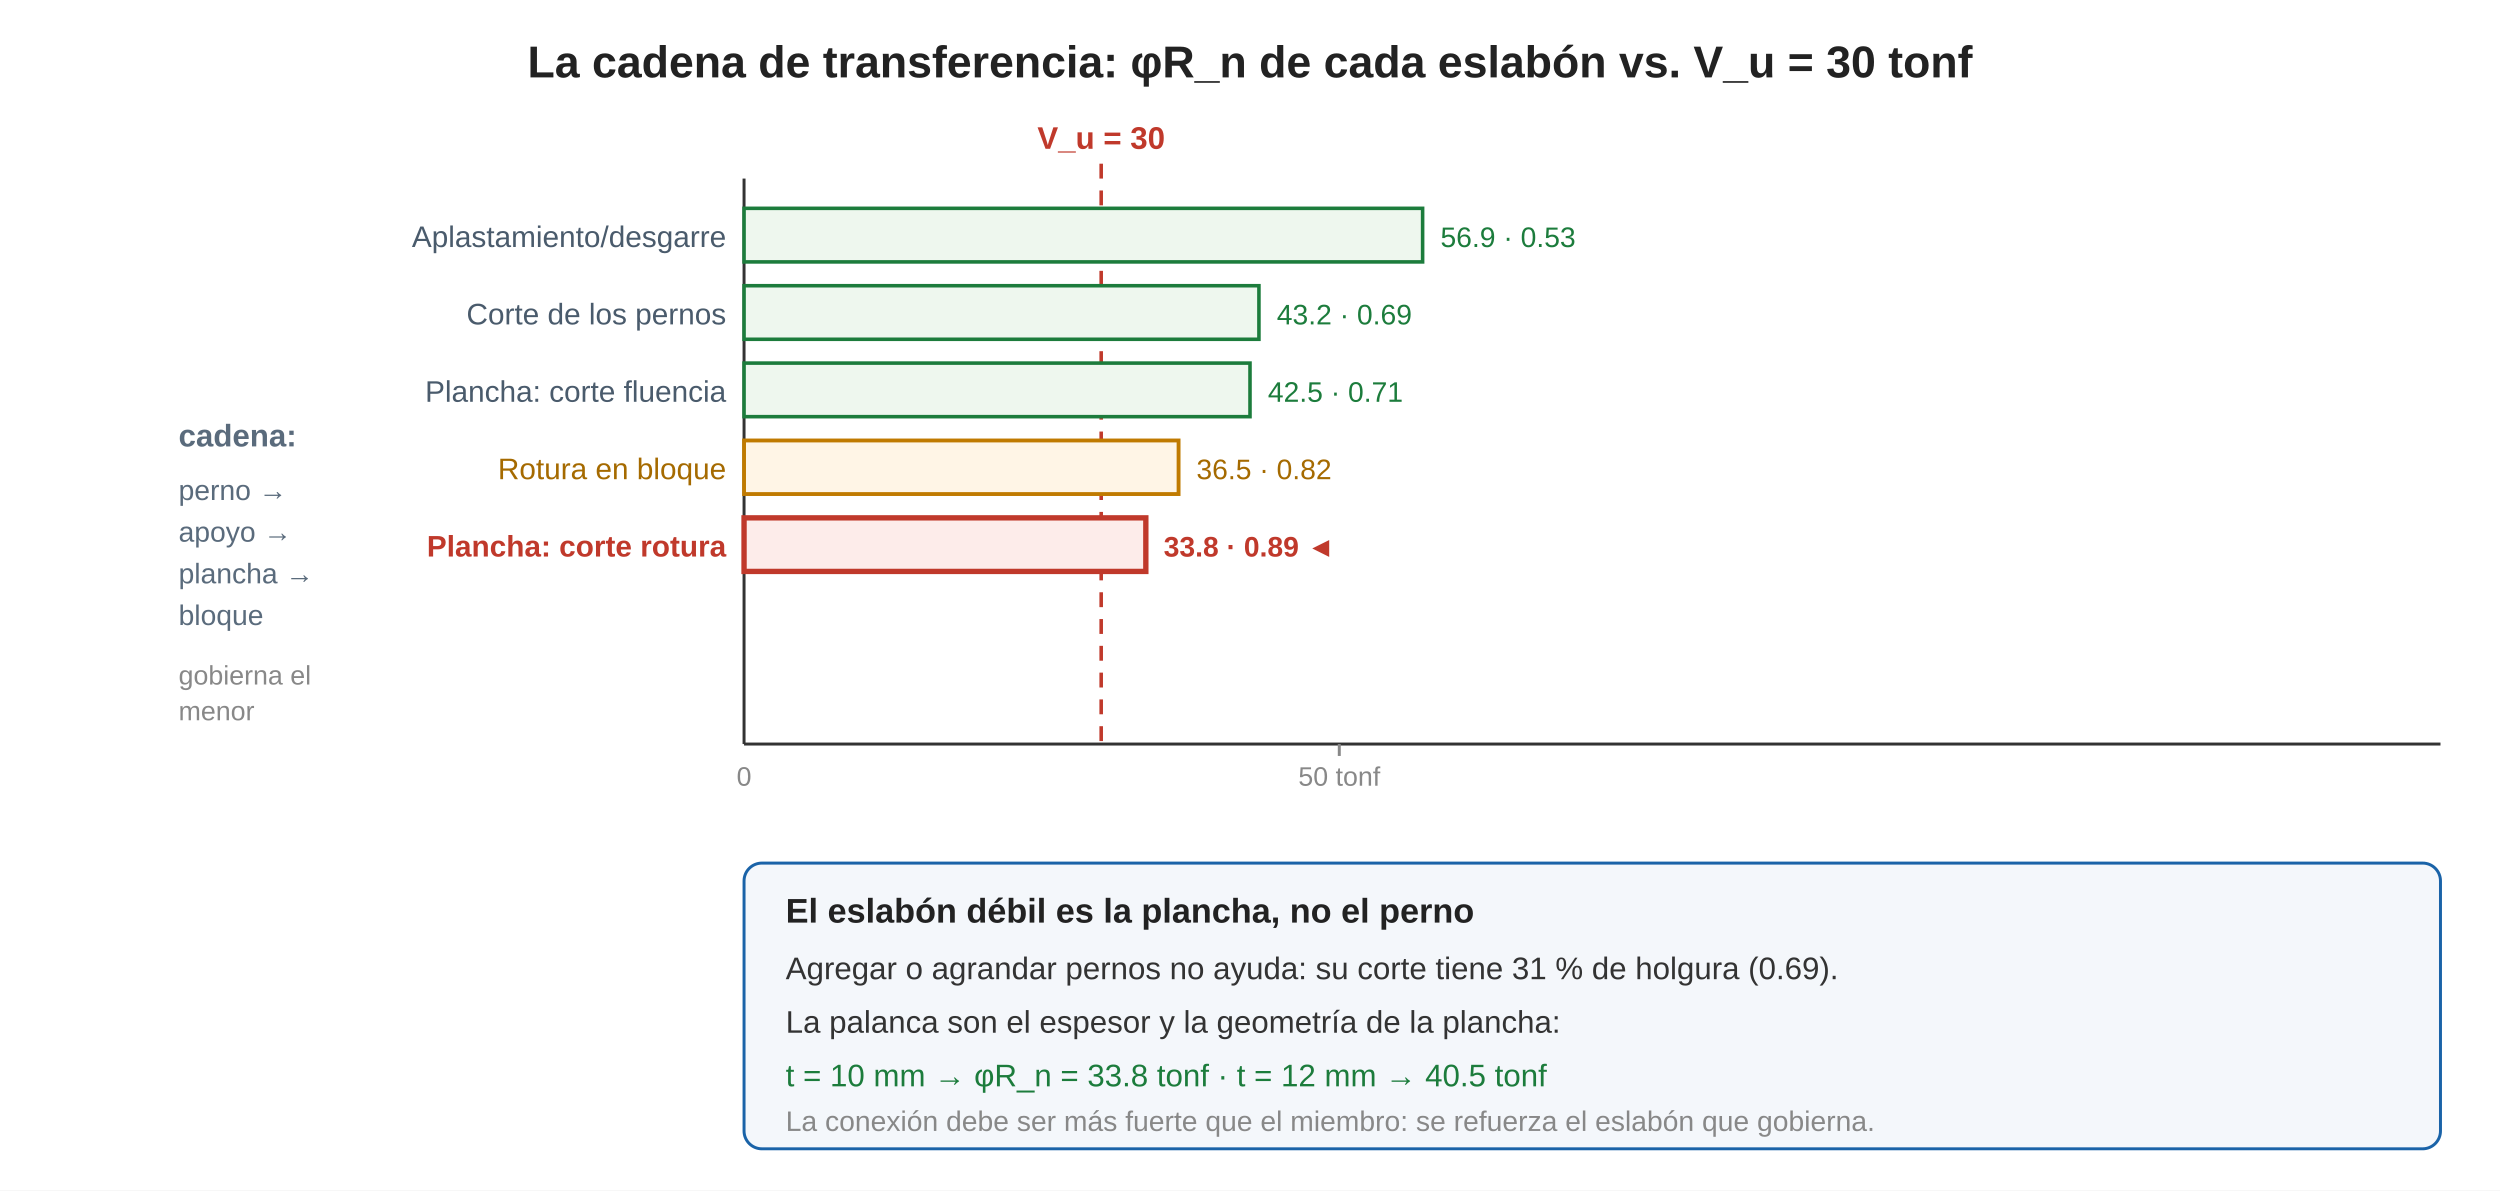
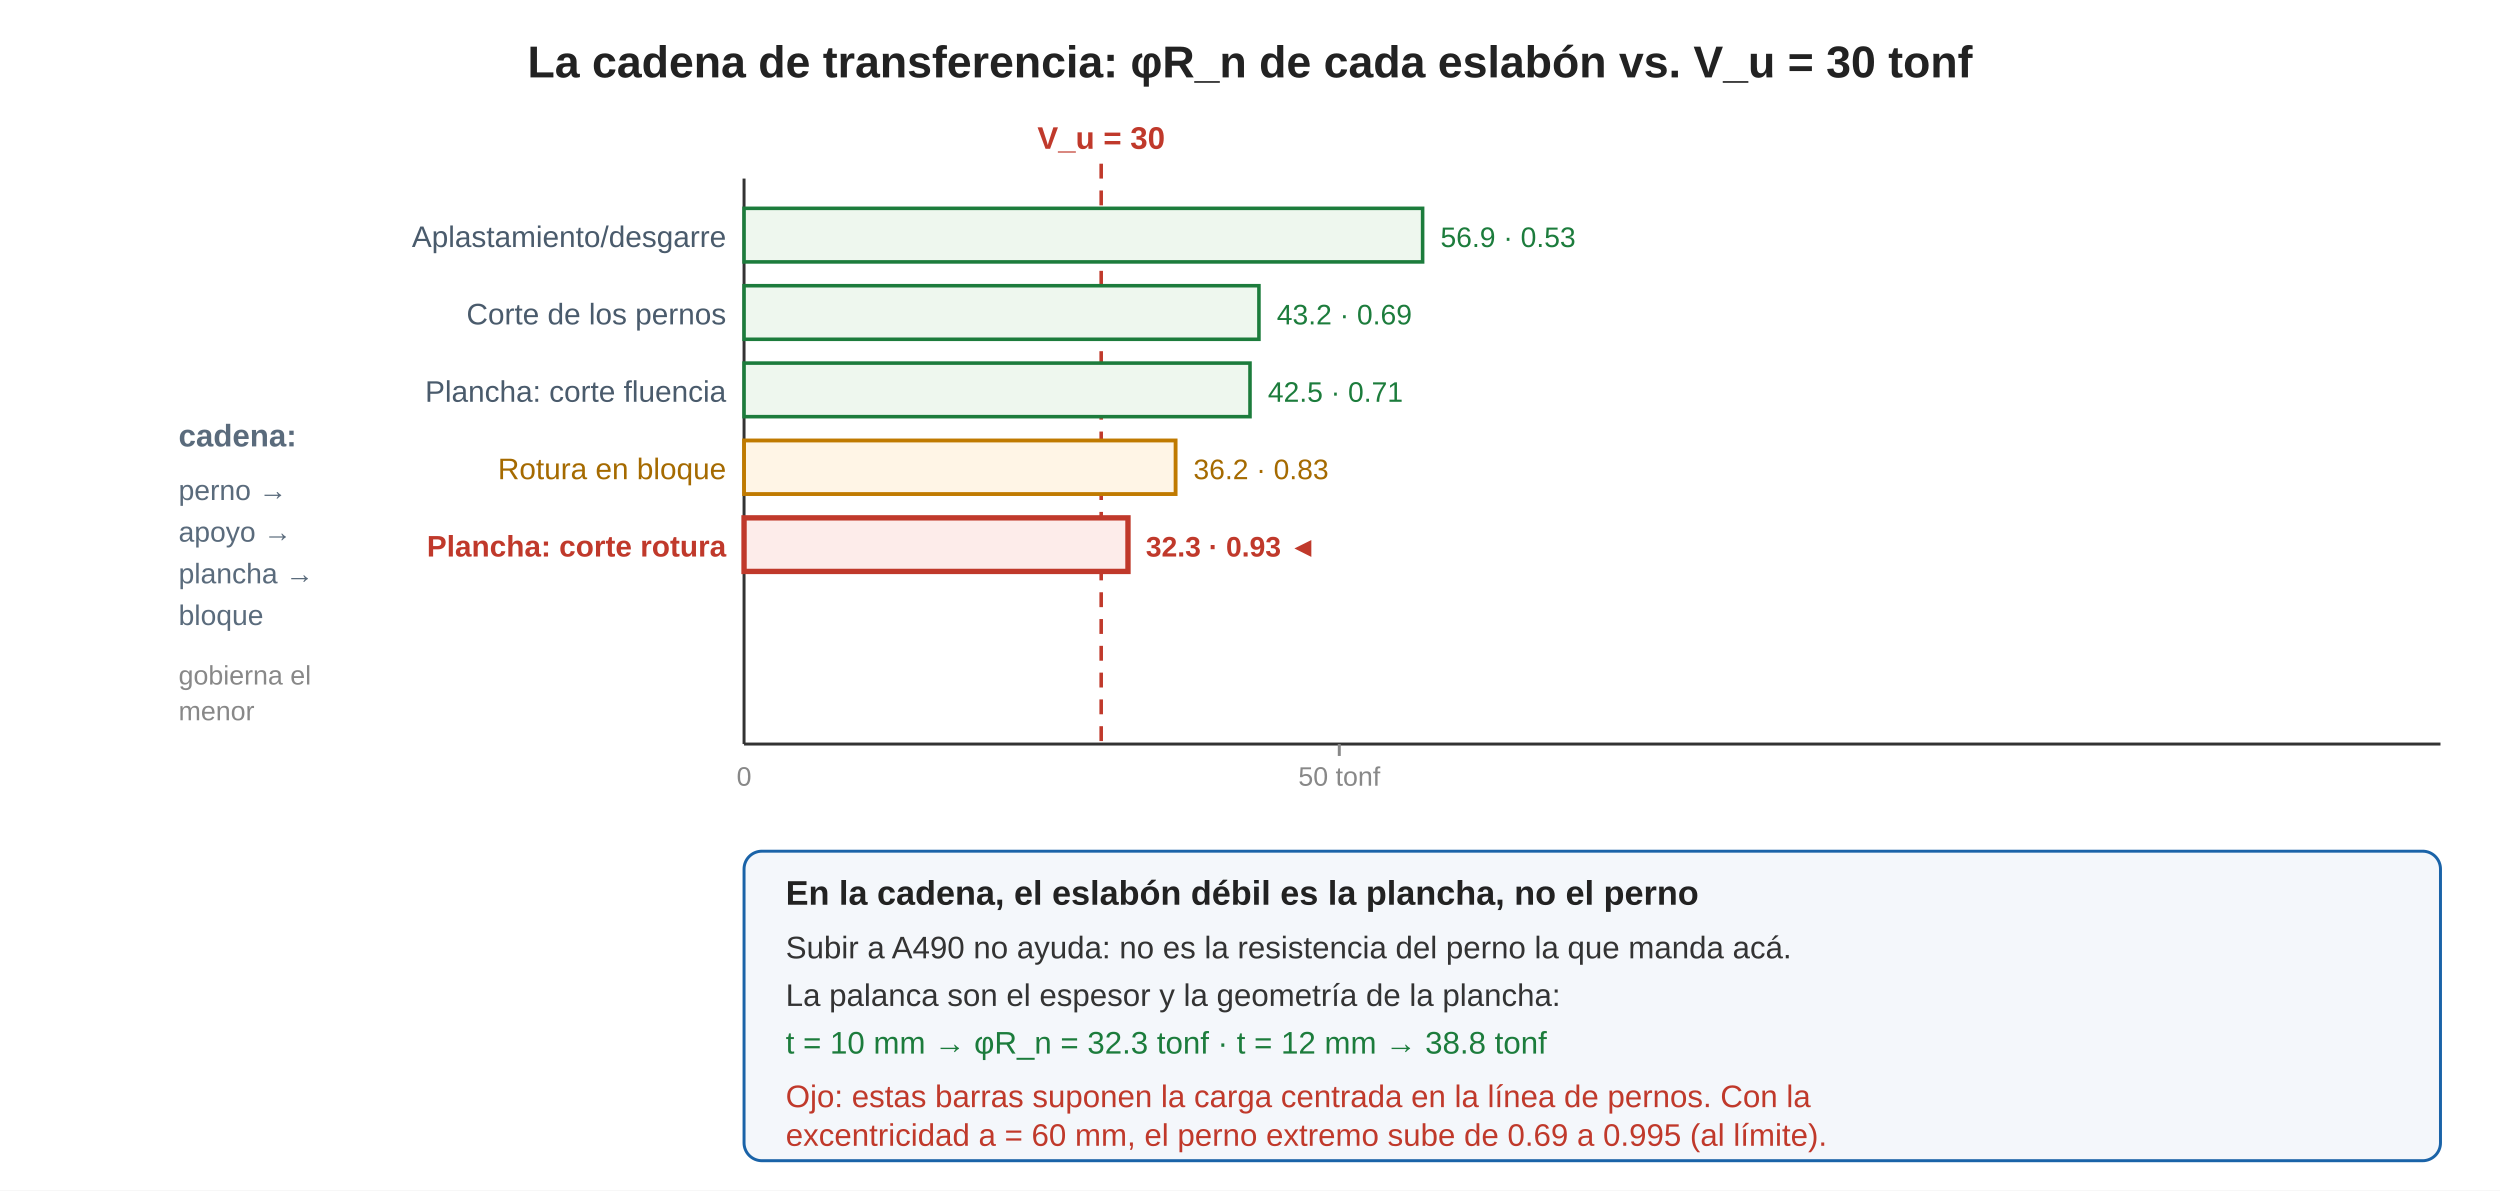
<svg xmlns="http://www.w3.org/2000/svg" viewBox="0 0 840 400" font-family="Segoe UI, Arial, sans-serif">
  <rect width="840" height="400" fill="#ffffff" />
  <text x="420" y="26" font-size="15" text-anchor="middle" fill="#222" font-weight="bold">La cadena de transferencia: φR_n de cada eslabón vs. V_u = 30 tonf</text>
  <line x1="250" y1="60" x2="250" y2="250" stroke="#333" stroke-width="1" />
  <line x1="250" y1="250" x2="820" y2="250" stroke="#333" stroke-width="1" />
  <line x1="370" y1="55" x2="370" y2="250" stroke="#c0392b" stroke-width="1.2" stroke-dasharray="5 4" />
  <text x="370" y="50" font-size="10.5" text-anchor="middle" fill="#c0392b" font-weight="bold">V_u = 30</text>
  <rect x="250" y="70" width="228" height="18" fill="#eef7ee" stroke="#1c7c3c" stroke-width="1.2" />
  <text x="244" y="83" font-size="10" text-anchor="end" fill="#4a5b6c">Aplastamiento/desgarre</text>
  <text x="484" y="83" font-size="9.5" fill="#1c7c3c">56.9 · 0.53</text>
  <rect x="250" y="96" width="173" height="18" fill="#eef7ee" stroke="#1c7c3c" stroke-width="1.2" />
  <text x="244" y="109" font-size="10" text-anchor="end" fill="#4a5b6c">Corte de los pernos</text>
  <text x="429" y="109" font-size="9.5" fill="#1c7c3c">43.2 · 0.69</text>
  <rect x="250" y="122" width="170" height="18" fill="#eef7ee" stroke="#1c7c3c" stroke-width="1.2" />
  <text x="244" y="135" font-size="10" text-anchor="end" fill="#4a5b6c">Plancha: corte fluencia</text>
  <text x="426" y="135" font-size="9.5" fill="#1c7c3c">42.5 · 0.71</text>
-   <rect x="250" y="148" width="146" height="18" fill="#fff5e6" stroke="#c07a00" stroke-width="1.3" />
+   <rect x="250" y="148" width="145" height="18" fill="#fff5e6" stroke="#c07a00" stroke-width="1.3" />
  <text x="244" y="161" font-size="10" text-anchor="end" fill="#a56a00">Rotura en bloque</text>
-   <text x="402" y="161" font-size="9.5" fill="#a56a00">36.5 · 0.82</text>
-   <rect x="250" y="174" width="135" height="18" fill="#fdecea" stroke="#c0392b" stroke-width="1.8" />
+   <text x="401" y="161" font-size="9.5" fill="#a56a00">36.2 · 0.83</text>
+   <rect x="250" y="174" width="129" height="18" fill="#fdecea" stroke="#c0392b" stroke-width="1.8" />
  <text x="244" y="187" font-size="10" text-anchor="end" fill="#c0392b" font-weight="bold">Plancha: corte rotura</text>
-   <text x="391" y="187" font-size="9.5" fill="#c0392b" font-weight="bold">33.8 · 0.89 ◄</text>
+   <text x="385" y="187" font-size="9.5" fill="#c0392b" font-weight="bold">32.3 · 0.93 ◄</text>
  <text x="250" y="264" font-size="9" text-anchor="middle" fill="#888">0</text>
  <text x="450" y="264" font-size="9" text-anchor="middle" fill="#888">50 tonf</text>
  <line x1="450" y1="250" x2="450" y2="254" stroke="#888" />
-   <rect x="250" y="290" width="570" height="96" rx="6" fill="#f4f7fb" stroke="#1a63a8" />
-   <text x="264" y="310" font-size="11.5" fill="#222" font-weight="bold">El eslabón débil es la plancha, no el perno</text>
-   <text x="264" y="329" font-size="10.5" fill="#333">Agregar o agrandar pernos no ayuda: su corte tiene 31 % de holgura (0.69).</text>
-   <text x="264" y="347" font-size="10.5" fill="#333">La palanca son el espesor y la geometría de la plancha:</text>
-   <text x="264" y="365" font-size="10.5" fill="#1c7c3c">   t = 10 mm → φR_n = 33.8 tonf   ·   t = 12 mm → 40.5 tonf</text>
-   <text x="264" y="380" font-size="9.5" fill="#888">La conexión debe ser más fuerte que el miembro: se refuerza el eslabón que gobierna.</text>
+   <rect x="250" y="286" width="570" height="104" rx="6" fill="#f4f7fb" stroke="#1a63a8" />
+   <text x="264" y="304" font-size="11.5" fill="#222" font-weight="bold">En la cadena, el eslabón débil es la plancha, no el perno</text>
+   <text x="264" y="322" font-size="10.5" fill="#333">Subir a A490 no ayuda: no es la resistencia del perno la que manda acá.</text>
+   <text x="264" y="338" font-size="10.5" fill="#333">La palanca son el espesor y la geometría de la plancha:</text>
+   <text x="264" y="354" font-size="10.5" fill="#1c7c3c">   t = 10 mm → φR_n = 32.3 tonf   ·   t = 12 mm → 38.8 tonf</text>
+   <text x="264" y="372" font-size="10.5" fill="#c0392b">Ojo: estas barras suponen la carga centrada en la línea de pernos. Con la</text>
+   <text x="264" y="385" font-size="10.5" fill="#c0392b">excentricidad a = 60 mm, el perno extremo sube de 0.69 a 0.995 (al límite).</text>
  <text x="60" y="150" font-size="10.5" fill="#5a6b7c" font-weight="bold">cadena:</text>
  <text x="60" y="168" font-size="9.5" fill="#5a6b7c">perno →</text>
  <text x="60" y="182" font-size="9.5" fill="#5a6b7c">apoyo →</text>
  <text x="60" y="196" font-size="9.5" fill="#5a6b7c">plancha →</text>
  <text x="60" y="210" font-size="9.5" fill="#5a6b7c">bloque</text>
  <text x="60" y="230" font-size="9" fill="#888">gobierna el</text>
  <text x="60" y="242" font-size="9" fill="#888">menor</text>
</svg>
